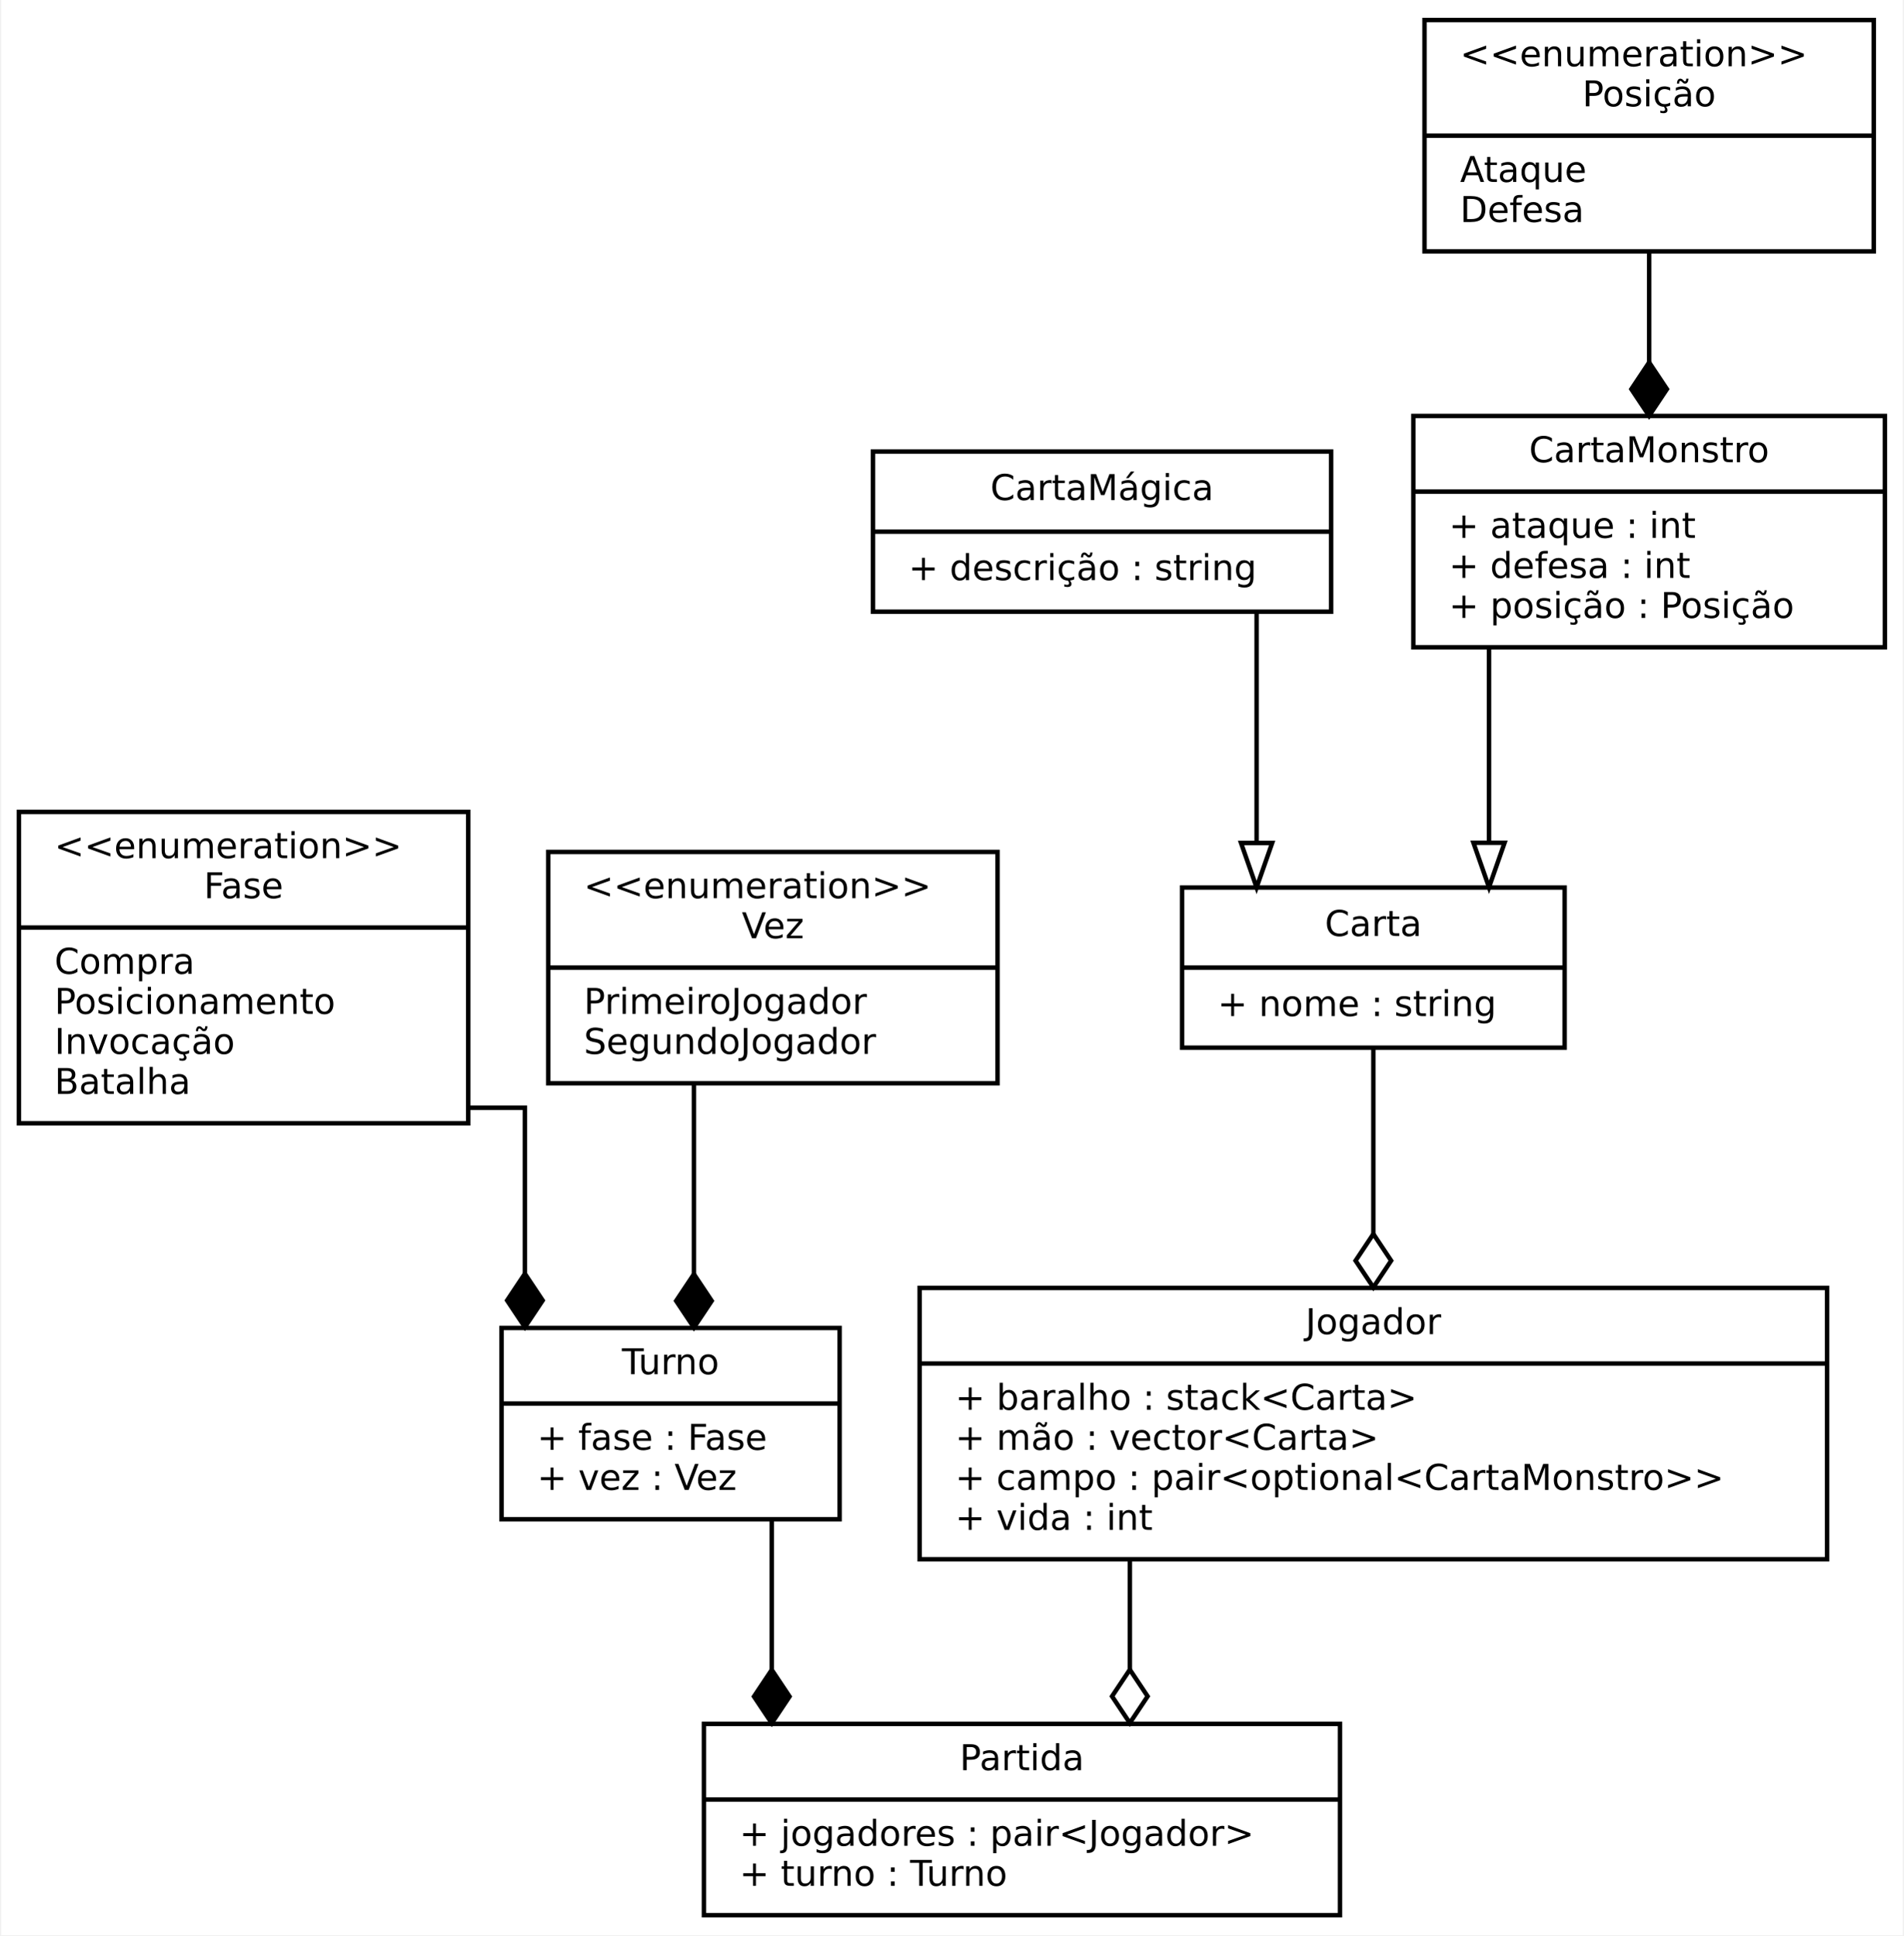
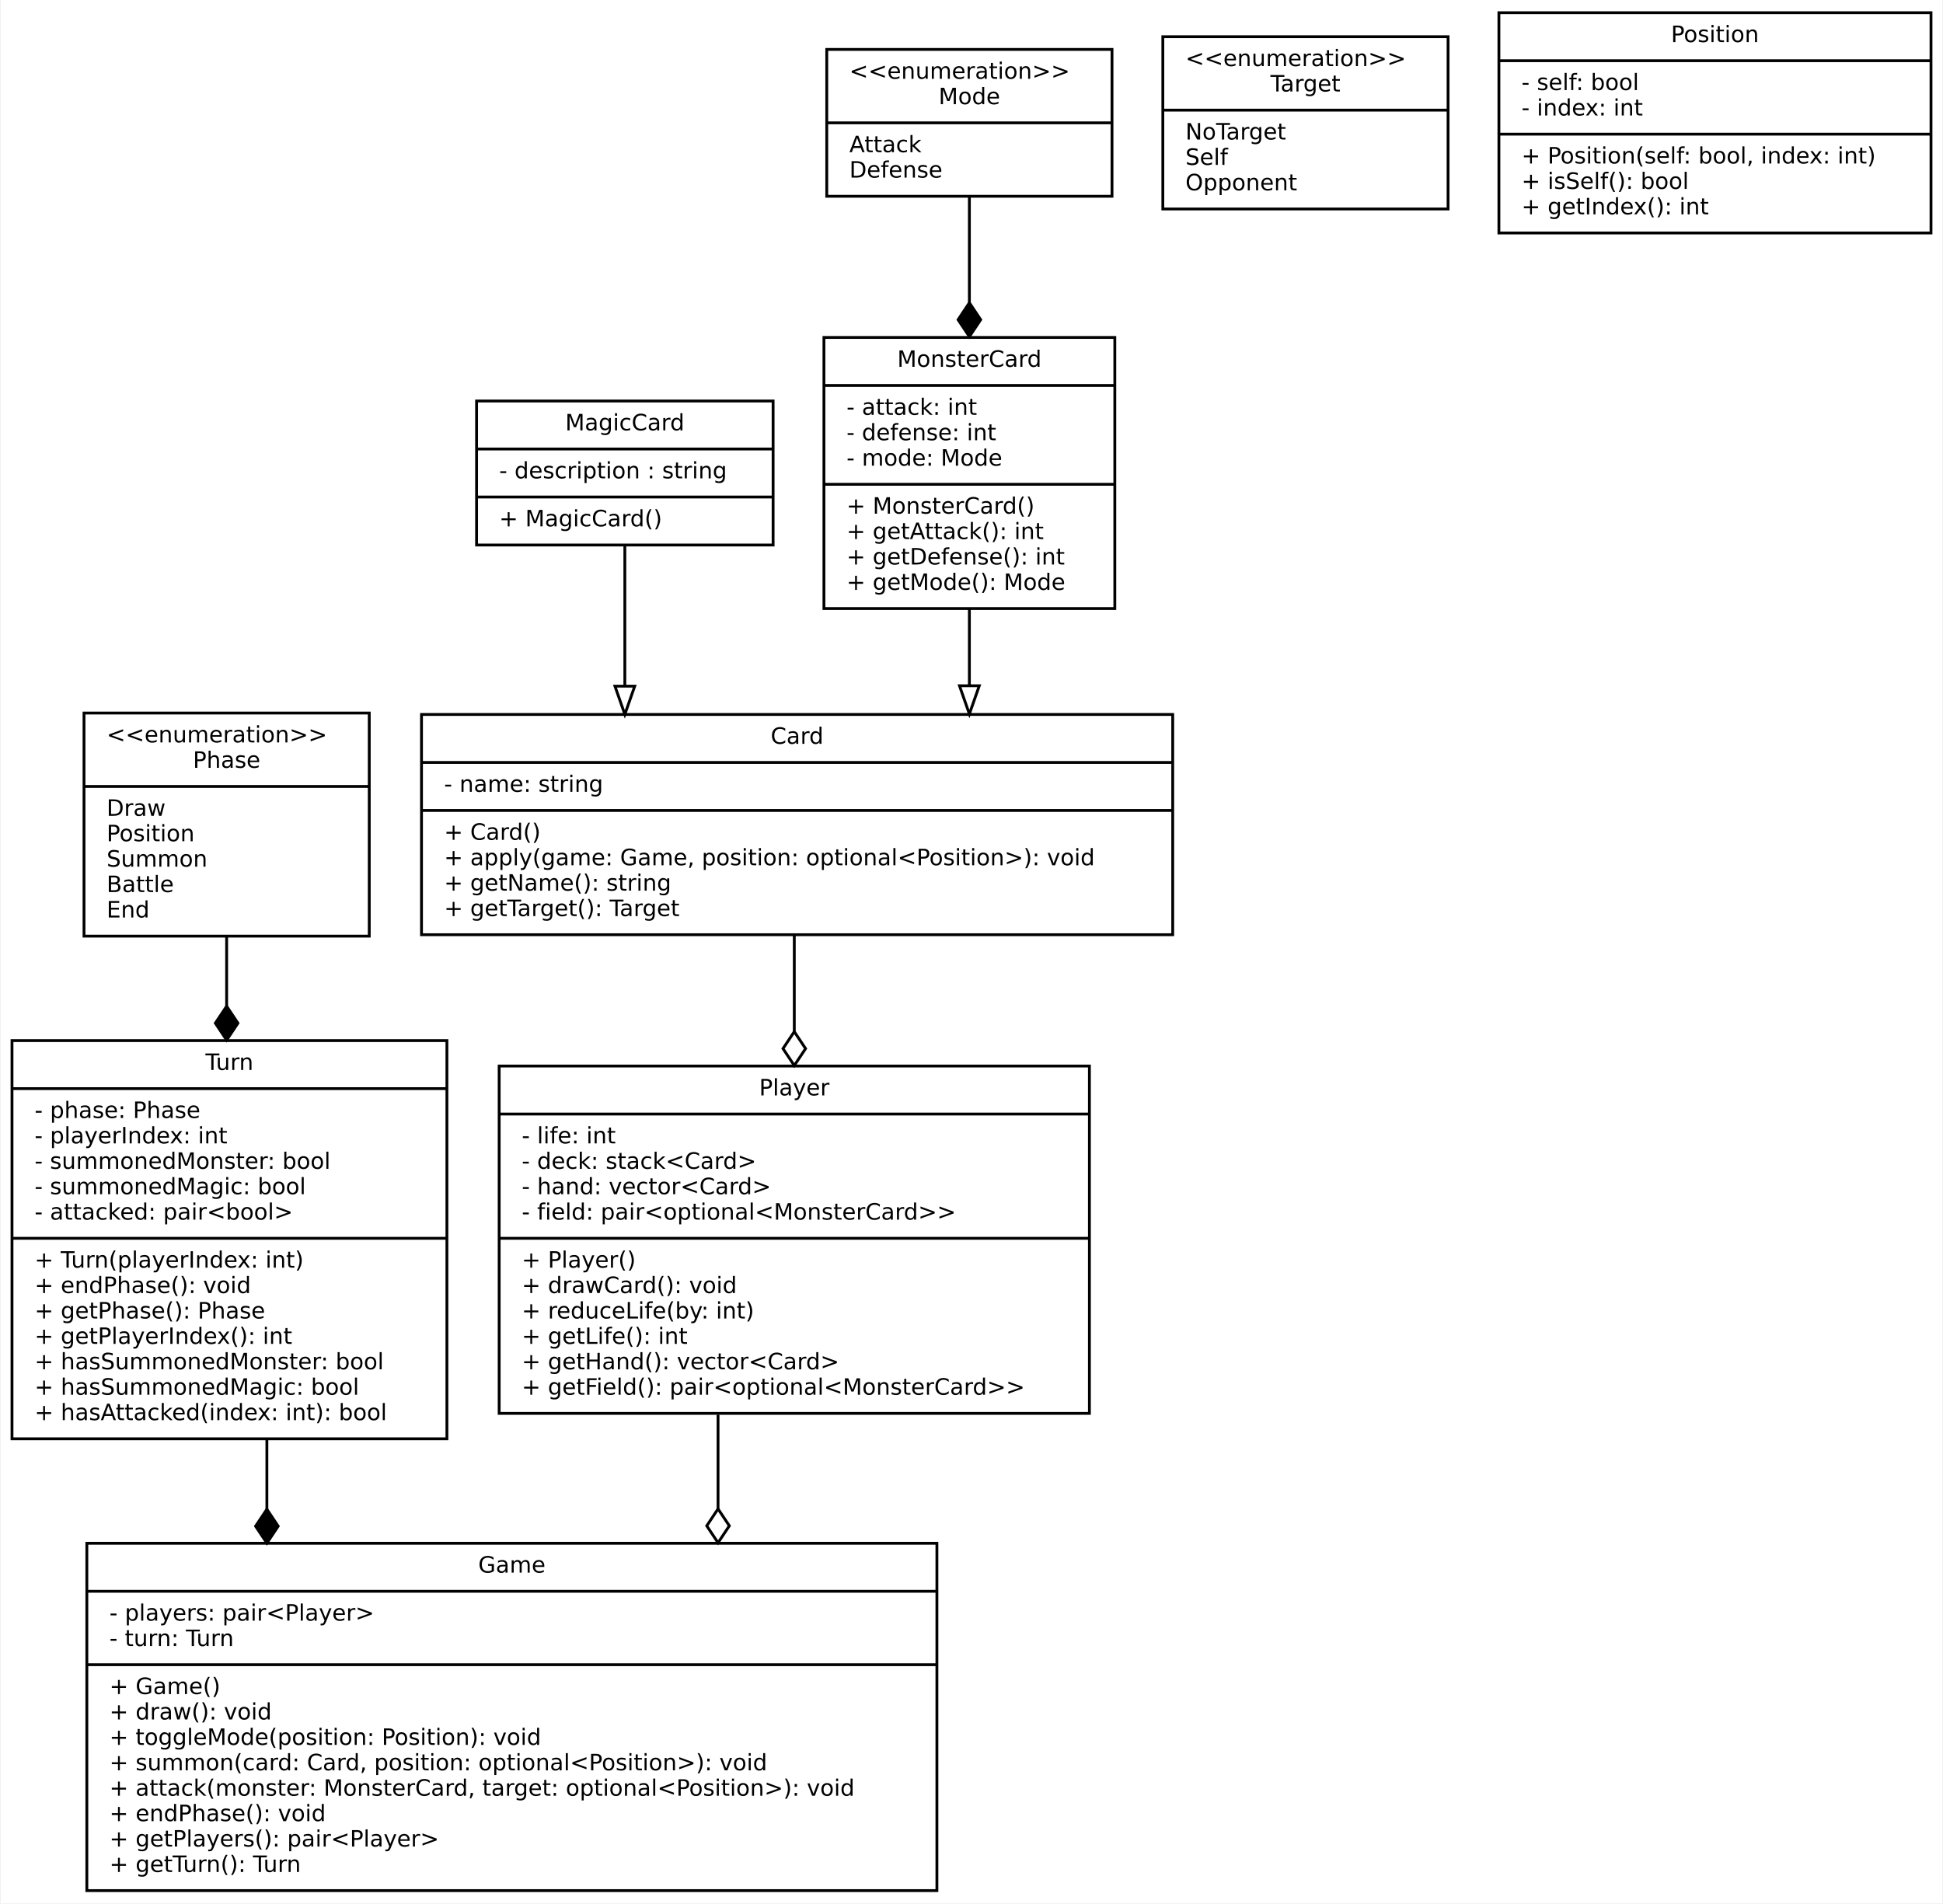
- <svg xmlns="http://www.w3.org/2000/svg" width="428pt" height="435pt" viewBox="0.00 0.00 427.50 435.00">
-   <g id="graph0" class="graph" transform="scale(1 1) rotate(0) translate(4 431)">
-     <polygon fill="#ffffff" stroke="transparent" points="-4,4 -4,-431 423.5,-431 423.5,4 -4,4" />
+ <svg xmlns="http://www.w3.org/2000/svg" width="688pt" height="674pt" viewBox="0.00 0.00 687.50 674.00">
+   <g id="graph0" class="graph" transform="scale(1 1) rotate(0) translate(4 670)">
+     <polygon fill="#ffffff" stroke="transparent" points="-4,4 -4,-670 683.5,-670 683.5,4 -4,4" />
    <g id="node1" class="node">
-       <polygon fill="none" stroke="#000000" points="154,-.5 154,-43.5 297,-43.5 297,-.5 154,-.5" />
-       <text text-anchor="middle" x="225.5" y="-33.1" font-family="Bitstream Vera Sans" font-size="8.00" fill="#000000">Partida</text>
-       <polyline fill="none" stroke="#000000" points="154,-26.5 297,-26.5 " />
-       <text text-anchor="start" x="162" y="-16.1" font-family="Bitstream Vera Sans" font-size="8.00" fill="#000000">+ jogadores : pair&lt;Jogador&gt; </text>
-       <text text-anchor="start" x="162" y="-7.1" font-family="Bitstream Vera Sans" font-size="8.00" fill="#000000"> + turno : Turno </text>
+       <polygon fill="none" stroke="#000000" points="26.5,-.5 26.5,-123.5 327.5,-123.5 327.5,-.5 26.5,-.5" />
+       <text text-anchor="middle" x="177" y="-113.1" font-family="Bitstream Vera Sans" font-size="8.00" fill="#000000">Game</text>
+       <polyline fill="none" stroke="#000000" points="26.5,-106.5 327.5,-106.5 " />
+       <text text-anchor="start" x="34.5" y="-96.1" font-family="Bitstream Vera Sans" font-size="8.00" fill="#000000">- players: pair&lt;Player&gt; </text>
+       <text text-anchor="start" x="34.5" y="-87.1" font-family="Bitstream Vera Sans" font-size="8.00" fill="#000000"> - turn: Turn </text>
+       <polyline fill="none" stroke="#000000" points="26.5,-80.5 327.5,-80.5 " />
+       <text text-anchor="start" x="34.5" y="-70.1" font-family="Bitstream Vera Sans" font-size="8.00" fill="#000000">+ Game() </text>
+       <text text-anchor="start" x="34.5" y="-61.1" font-family="Bitstream Vera Sans" font-size="8.00" fill="#000000"> + draw(): void </text>
+       <text text-anchor="start" x="34.5" y="-52.1" font-family="Bitstream Vera Sans" font-size="8.00" fill="#000000"> + toggleMode(position: Position): void </text>
+       <text text-anchor="start" x="34.5" y="-43.1" font-family="Bitstream Vera Sans" font-size="8.00" fill="#000000"> + summon(card: Card, position: optional&lt;Position&gt;): void </text>
+       <text text-anchor="start" x="34.5" y="-34.1" font-family="Bitstream Vera Sans" font-size="8.00" fill="#000000"> + attack(monster: MonsterCard, target: optional&lt;Position&gt;): void </text>
+       <text text-anchor="start" x="34.5" y="-25.1" font-family="Bitstream Vera Sans" font-size="8.00" fill="#000000"> + endPhase(): void </text>
+       <text text-anchor="start" x="34.5" y="-16.1" font-family="Bitstream Vera Sans" font-size="8.00" fill="#000000"> + getPlayers(): pair&lt;Player&gt; </text>
+       <text text-anchor="start" x="34.5" y="-7.1" font-family="Bitstream Vera Sans" font-size="8.00" fill="#000000"> + getTurn(): Turn </text>
    </g>
    <g id="node2" class="node">
-       <polygon fill="none" stroke="#000000" points="108.5,-89.5 108.5,-132.5 184.5,-132.5 184.5,-89.5 108.5,-89.5" />
-       <text text-anchor="middle" x="146.5" y="-122.1" font-family="Bitstream Vera Sans" font-size="8.00" fill="#000000">Turno</text>
-       <polyline fill="none" stroke="#000000" points="108.5,-115.5 184.5,-115.5 " />
-       <text text-anchor="start" x="116.5" y="-105.1" font-family="Bitstream Vera Sans" font-size="8.00" fill="#000000">+ fase : Fase </text>
-       <text text-anchor="start" x="116.5" y="-96.1" font-family="Bitstream Vera Sans" font-size="8.00" fill="#000000"> + vez : Vez </text>
+       <polygon fill="none" stroke="#000000" points="0,-160.5 0,-301.5 154,-301.5 154,-160.5 0,-160.5" />
+       <text text-anchor="middle" x="77" y="-291.1" font-family="Bitstream Vera Sans" font-size="8.00" fill="#000000">Turn</text>
+       <polyline fill="none" stroke="#000000" points="0,-284.5 154,-284.5 " />
+       <text text-anchor="start" x="8" y="-274.1" font-family="Bitstream Vera Sans" font-size="8.00" fill="#000000">- phase: Phase </text>
+       <text text-anchor="start" x="8" y="-265.1" font-family="Bitstream Vera Sans" font-size="8.00" fill="#000000"> - playerIndex: int </text>
+       <text text-anchor="start" x="8" y="-256.1" font-family="Bitstream Vera Sans" font-size="8.00" fill="#000000"> - summonedMonster: bool </text>
+       <text text-anchor="start" x="8" y="-247.1" font-family="Bitstream Vera Sans" font-size="8.00" fill="#000000"> - summonedMagic: bool </text>
+       <text text-anchor="start" x="8" y="-238.1" font-family="Bitstream Vera Sans" font-size="8.00" fill="#000000"> - attacked: pair&lt;bool&gt; </text>
+       <polyline fill="none" stroke="#000000" points="0,-231.5 154,-231.5 " />
+       <text text-anchor="start" x="8" y="-221.1" font-family="Bitstream Vera Sans" font-size="8.00" fill="#000000">+ Turn(playerIndex: int) </text>
+       <text text-anchor="start" x="8" y="-212.1" font-family="Bitstream Vera Sans" font-size="8.00" fill="#000000"> + endPhase(): void </text>
+       <text text-anchor="start" x="8" y="-203.1" font-family="Bitstream Vera Sans" font-size="8.00" fill="#000000"> + getPhase(): Phase </text>
+       <text text-anchor="start" x="8" y="-194.1" font-family="Bitstream Vera Sans" font-size="8.00" fill="#000000"> + getPlayerIndex(): int </text>
+       <text text-anchor="start" x="8" y="-185.1" font-family="Bitstream Vera Sans" font-size="8.00" fill="#000000"> + hasSummonedMonster: bool </text>
+       <text text-anchor="start" x="8" y="-176.1" font-family="Bitstream Vera Sans" font-size="8.00" fill="#000000"> + hasSummonedMagic: bool </text>
+       <text text-anchor="start" x="8" y="-167.1" font-family="Bitstream Vera Sans" font-size="8.00" fill="#000000"> + hasAttacked(index: int): bool </text>
+     </g>
+     <g id="edge4" class="edge">
+       <path fill="none" stroke="#000000" d="M90.25,-160.308C90.25,-160.308 90.25,-135.547 90.25,-135.547" />
+       <polygon fill="#000000" stroke="#000000" points="90.25,-135.547 86.25,-129.547 90.25,-123.547 94.25,-129.547 90.25,-135.547" />
+     </g>
+     <g id="node3" class="node">
+       <polygon fill="none" stroke="#000000" points="25.5,-338.5 25.5,-417.5 126.5,-417.5 126.5,-338.5 25.5,-338.5" />
+       <text text-anchor="start" x="33.5" y="-407.1" font-family="Bitstream Vera Sans" font-size="8.00" fill="#000000">&lt;&lt;enumeration&gt;&gt; </text>
+       <text text-anchor="middle" x="76" y="-398.1" font-family="Bitstream Vera Sans" font-size="8.00" fill="#000000"> Phase</text>
+       <polyline fill="none" stroke="#000000" points="25.5,-391.5 126.5,-391.5 " />
+       <text text-anchor="start" x="33.5" y="-381.1" font-family="Bitstream Vera Sans" font-size="8.00" fill="#000000">Draw </text>
+       <text text-anchor="start" x="33.5" y="-372.1" font-family="Bitstream Vera Sans" font-size="8.00" fill="#000000"> Position </text>
+       <text text-anchor="start" x="33.5" y="-363.1" font-family="Bitstream Vera Sans" font-size="8.00" fill="#000000"> Summon </text>
+       <text text-anchor="start" x="33.5" y="-354.1" font-family="Bitstream Vera Sans" font-size="8.00" fill="#000000"> Battle </text>
+       <text text-anchor="start" x="33.5" y="-345.1" font-family="Bitstream Vera Sans" font-size="8.00" fill="#000000"> End </text>
+     </g>
+     <g id="edge3" class="edge">
+       <path fill="none" stroke="#000000" d="M76,-338.22C76,-338.22 76,-313.684 76,-313.684" />
+       <polygon fill="#000000" stroke="#000000" points="76,-313.684 72,-307.684 76,-301.684 80,-307.684 76,-313.684" />
+     </g>
+     <g id="node4" class="node">
+       <polygon fill="none" stroke="#000000" points="172.5,-169.5 172.5,-292.5 381.5,-292.5 381.5,-169.5 172.5,-169.5" />
+       <text text-anchor="middle" x="277" y="-282.1" font-family="Bitstream Vera Sans" font-size="8.00" fill="#000000">Player</text>
+       <polyline fill="none" stroke="#000000" points="172.5,-275.5 381.5,-275.5 " />
+       <text text-anchor="start" x="180.5" y="-265.1" font-family="Bitstream Vera Sans" font-size="8.00" fill="#000000">- life: int </text>
+       <text text-anchor="start" x="180.5" y="-256.1" font-family="Bitstream Vera Sans" font-size="8.00" fill="#000000"> - deck: stack&lt;Card&gt; </text>
+       <text text-anchor="start" x="180.5" y="-247.1" font-family="Bitstream Vera Sans" font-size="8.00" fill="#000000"> - hand: vector&lt;Card&gt; </text>
+       <text text-anchor="start" x="180.5" y="-238.1" font-family="Bitstream Vera Sans" font-size="8.00" fill="#000000"> - field: pair&lt;optional&lt;MonsterCard&gt;&gt; </text>
+       <polyline fill="none" stroke="#000000" points="172.5,-231.5 381.5,-231.5 " />
+       <text text-anchor="start" x="180.5" y="-221.1" font-family="Bitstream Vera Sans" font-size="8.00" fill="#000000">+ Player() </text>
+       <text text-anchor="start" x="180.5" y="-212.1" font-family="Bitstream Vera Sans" font-size="8.00" fill="#000000"> + drawCard(): void </text>
+       <text text-anchor="start" x="180.5" y="-203.1" font-family="Bitstream Vera Sans" font-size="8.00" fill="#000000"> + reduceLife(by: int) </text>
+       <text text-anchor="start" x="180.5" y="-194.1" font-family="Bitstream Vera Sans" font-size="8.00" fill="#000000"> + getLife(): int </text>
+       <text text-anchor="start" x="180.5" y="-185.1" font-family="Bitstream Vera Sans" font-size="8.00" fill="#000000"> + getHand(): vector&lt;Card&gt; </text>
+       <text text-anchor="start" x="180.5" y="-176.1" font-family="Bitstream Vera Sans" font-size="8.00" fill="#000000"> + getField(): pair&lt;optional&lt;MonsterCard&gt;&gt; </text>
+     </g>
+     <g id="edge7" class="edge">
+       <path fill="none" stroke="#000000" d="M250,-169.03C250,-169.03 250,-135.68 250,-135.68" />
+       <polygon fill="none" stroke="#000000" points="250,-135.68 246,-129.68 250,-123.68 254,-129.68 250,-135.68" />
+     </g>
+     <g id="node5" class="node">
+       <polygon fill="none" stroke="#000000" points="145,-339 145,-417 411,-417 411,-339 145,-339" />
+       <text text-anchor="middle" x="278" y="-406.6" font-family="Bitstream Vera Sans" font-size="8.00" fill="#000000">Card</text>
+       <polyline fill="none" stroke="#000000" points="145,-400 411,-400 " />
+       <text text-anchor="start" x="153" y="-389.6" font-family="Bitstream Vera Sans" font-size="8.00" fill="#000000">- name: string </text>
+       <polyline fill="none" stroke="#000000" points="145,-383 411,-383 " />
+       <text text-anchor="start" x="153" y="-372.6" font-family="Bitstream Vera Sans" font-size="8.00" fill="#000000">+ Card() </text>
+       <text text-anchor="start" x="153" y="-363.6" font-family="Bitstream Vera Sans" font-size="8.00" fill="#000000"> + apply(game: Game, position: optional&lt;Position&gt;): void </text>
+       <text text-anchor="start" x="153" y="-354.6" font-family="Bitstream Vera Sans" font-size="8.00" fill="#000000"> + getName(): string </text>
+       <text text-anchor="start" x="153" y="-345.6" font-family="Bitstream Vera Sans" font-size="8.00" fill="#000000"> + getTarget(): Target </text>
+     </g>
+     <g id="edge6" class="edge">
+       <path fill="none" stroke="#000000" d="M277,-338.993C277,-338.993 277,-304.671 277,-304.671" />
+       <polygon fill="none" stroke="#000000" points="277,-304.671 273,-298.672 277,-292.671 281,-298.671 277,-304.671" />
+     </g>
+     <g id="node6" class="node">
+       <polygon fill="none" stroke="#000000" points="407.5,-596 407.5,-657 508.5,-657 508.5,-596 407.5,-596" />
+       <text text-anchor="start" x="415.5" y="-646.6" font-family="Bitstream Vera Sans" font-size="8.00" fill="#000000">&lt;&lt;enumeration&gt;&gt; </text>
+       <text text-anchor="middle" x="458" y="-637.6" font-family="Bitstream Vera Sans" font-size="8.00" fill="#000000"> Target</text>
+       <polyline fill="none" stroke="#000000" points="407.5,-631 508.5,-631 " />
+       <text text-anchor="start" x="415.5" y="-620.6" font-family="Bitstream Vera Sans" font-size="8.00" fill="#000000">NoTarget </text>
+       <text text-anchor="start" x="415.5" y="-611.6" font-family="Bitstream Vera Sans" font-size="8.00" fill="#000000"> Self </text>
+       <text text-anchor="start" x="415.5" y="-602.6" font-family="Bitstream Vera Sans" font-size="8.00" fill="#000000"> Opponent </text>
+     </g>
+     <g id="node7" class="node">
+       <polygon fill="none" stroke="#000000" points="164.5,-477 164.5,-528 269.5,-528 269.5,-477 164.5,-477" />
+       <text text-anchor="middle" x="217" y="-517.6" font-family="Bitstream Vera Sans" font-size="8.00" fill="#000000">MagicCard</text>
+       <polyline fill="none" stroke="#000000" points="164.5,-511 269.5,-511 " />
+       <text text-anchor="start" x="172.5" y="-500.6" font-family="Bitstream Vera Sans" font-size="8.00" fill="#000000">- description : string </text>
+       <polyline fill="none" stroke="#000000" points="164.5,-494 269.5,-494 " />
+       <text text-anchor="start" x="172.5" y="-483.6" font-family="Bitstream Vera Sans" font-size="8.00" fill="#000000">+ MagicCard() </text>
+     </g>
+     <g id="edge1" class="edge">
+       <path fill="none" stroke="#000000" d="M217,-476.704C217,-476.704 217,-427.016 217,-427.016" />
+       <polygon fill="none" stroke="#000000" points="220.5,-427.016 217,-417.016 213.5,-427.016 220.5,-427.016" />
+     </g>
+     <g id="node8" class="node">
+       <polygon fill="none" stroke="#000000" points="287.5,-454.5 287.5,-550.5 390.5,-550.5 390.5,-454.5 287.5,-454.5" />
+       <text text-anchor="middle" x="339" y="-540.1" font-family="Bitstream Vera Sans" font-size="8.00" fill="#000000">MonsterCard</text>
+       <polyline fill="none" stroke="#000000" points="287.5,-533.5 390.5,-533.5 " />
+       <text text-anchor="start" x="295.5" y="-523.1" font-family="Bitstream Vera Sans" font-size="8.00" fill="#000000">- attack: int </text>
+       <text text-anchor="start" x="295.5" y="-514.1" font-family="Bitstream Vera Sans" font-size="8.00" fill="#000000"> - defense: int </text>
+       <text text-anchor="start" x="295.5" y="-505.1" font-family="Bitstream Vera Sans" font-size="8.00" fill="#000000"> - mode: Mode </text>
+       <polyline fill="none" stroke="#000000" points="287.5,-498.5 390.5,-498.5 " />
+       <text text-anchor="start" x="295.5" y="-488.1" font-family="Bitstream Vera Sans" font-size="8.00" fill="#000000">+ MonsterCard() </text>
+       <text text-anchor="start" x="295.5" y="-479.1" font-family="Bitstream Vera Sans" font-size="8.00" fill="#000000"> + getAttack(): int </text>
+       <text text-anchor="start" x="295.5" y="-470.1" font-family="Bitstream Vera Sans" font-size="8.00" fill="#000000"> + getDefense(): int </text>
+       <text text-anchor="start" x="295.5" y="-461.1" font-family="Bitstream Vera Sans" font-size="8.00" fill="#000000"> + getMode(): Mode </text>
+     </g>
+     <g id="edge2" class="edge">
+       <path fill="none" stroke="#000000" d="M339,-454.365C339,-454.365 339,-427.15 339,-427.15" />
+       <polygon fill="none" stroke="#000000" points="342.5,-427.15 339,-417.15 335.5,-427.15 342.5,-427.15" />
+     </g>
+     <g id="node9" class="node">
+       <polygon fill="none" stroke="#000000" points="288.5,-600.5 288.5,-652.5 389.5,-652.5 389.5,-600.5 288.5,-600.5" />
+       <text text-anchor="start" x="296.5" y="-642.1" font-family="Bitstream Vera Sans" font-size="8.00" fill="#000000">&lt;&lt;enumeration&gt;&gt; </text>
+       <text text-anchor="middle" x="339" y="-633.1" font-family="Bitstream Vera Sans" font-size="8.00" fill="#000000"> Mode</text>
+       <polyline fill="none" stroke="#000000" points="288.5,-626.5 389.5,-626.5 " />
+       <text text-anchor="start" x="296.5" y="-616.1" font-family="Bitstream Vera Sans" font-size="8.00" fill="#000000">Attack </text>
+       <text text-anchor="start" x="296.5" y="-607.1" font-family="Bitstream Vera Sans" font-size="8.00" fill="#000000"> Defense </text>
    </g>
    <g id="edge5" class="edge">
-       <path fill="none" stroke="#000000" d="M169.25,-89.456C169.25,-89.456 169.25,-55.654 169.25,-55.654" />
-       <polygon fill="#000000" stroke="#000000" points="169.25,-55.654 165.25,-49.654 169.25,-43.654 173.25,-49.654 169.25,-55.654" />
+       <path fill="none" stroke="#000000" d="M339,-600.203C339,-600.203 339,-562.786 339,-562.786" />
+       <polygon fill="#000000" stroke="#000000" points="339,-562.786 335,-556.786 339,-550.786 343,-556.786 339,-562.786" />
    </g>
-     <g id="node3" class="node">
-       <polygon fill="none" stroke="#000000" points="0,-178.5 0,-248.5 101,-248.5 101,-178.5 0,-178.5" />
-       <text text-anchor="start" x="8" y="-238.1" font-family="Bitstream Vera Sans" font-size="8.00" fill="#000000">&lt;&lt;enumeration&gt;&gt; </text>
-       <text text-anchor="middle" x="50.5" y="-229.1" font-family="Bitstream Vera Sans" font-size="8.00" fill="#000000"> Fase</text>
-       <polyline fill="none" stroke="#000000" points="0,-222.5 101,-222.5 " />
-       <text text-anchor="start" x="8" y="-212.1" font-family="Bitstream Vera Sans" font-size="8.00" fill="#000000">Compra </text>
-       <text text-anchor="start" x="8" y="-203.1" font-family="Bitstream Vera Sans" font-size="8.00" fill="#000000"> Posicionamento </text>
-       <text text-anchor="start" x="8" y="-194.1" font-family="Bitstream Vera Sans" font-size="8.00" fill="#000000"> Invocação </text>
-       <text text-anchor="start" x="8" y="-185.1" font-family="Bitstream Vera Sans" font-size="8.00" fill="#000000"> Batalha </text>
-     </g>
-     <g id="edge4" class="edge">
-       <path fill="none" stroke="#000000" d="M101.254,-182C108.607,-182 113.75,-182 113.75,-182 113.75,-182 113.75,-144.688 113.75,-144.688" />
-       <polygon fill="#000000" stroke="#000000" points="113.75,-144.688 109.75,-138.688 113.75,-132.688 117.75,-138.688 113.75,-144.688" />
-     </g>
-     <g id="node4" class="node">
-       <polygon fill="none" stroke="#000000" points="119,-187.5 119,-239.5 220,-239.5 220,-187.5 119,-187.5" />
-       <text text-anchor="start" x="127" y="-229.1" font-family="Bitstream Vera Sans" font-size="8.00" fill="#000000">&lt;&lt;enumeration&gt;&gt; </text>
-       <text text-anchor="middle" x="169.5" y="-220.1" font-family="Bitstream Vera Sans" font-size="8.00" fill="#000000"> Vez</text>
-       <polyline fill="none" stroke="#000000" points="119,-213.5 220,-213.5 " />
-       <text text-anchor="start" x="127" y="-203.1" font-family="Bitstream Vera Sans" font-size="8.00" fill="#000000">PrimeiroJogador </text>
-       <text text-anchor="start" x="127" y="-194.1" font-family="Bitstream Vera Sans" font-size="8.00" fill="#000000"> SegundoJogador </text>
-     </g>
-     <g id="edge3" class="edge">
-       <path fill="none" stroke="#000000" d="M151.75,-187.37C151.75,-187.37 151.75,-144.588 151.75,-144.588" />
-       <polygon fill="#000000" stroke="#000000" points="151.75,-144.588 147.75,-138.588 151.75,-132.588 155.75,-138.588 151.75,-144.588" />
-     </g>
-     <g id="node5" class="node">
-       <polygon fill="none" stroke="#000000" points="202.5,-80.5 202.5,-141.5 406.5,-141.5 406.5,-80.5 202.5,-80.5" />
-       <text text-anchor="middle" x="304.5" y="-131.1" font-family="Bitstream Vera Sans" font-size="8.00" fill="#000000">Jogador</text>
-       <polyline fill="none" stroke="#000000" points="202.5,-124.5 406.5,-124.5 " />
-       <text text-anchor="start" x="210.5" y="-114.1" font-family="Bitstream Vera Sans" font-size="8.00" fill="#000000">+ baralho : stack&lt;Carta&gt; </text>
-       <text text-anchor="start" x="210.5" y="-105.1" font-family="Bitstream Vera Sans" font-size="8.00" fill="#000000"> + mão : vector&lt;Carta&gt; </text>
-       <text text-anchor="start" x="210.5" y="-96.1" font-family="Bitstream Vera Sans" font-size="8.00" fill="#000000"> + campo : pair&lt;optional&lt;CartaMonstro&gt;&gt; </text>
-       <text text-anchor="start" x="210.5" y="-87.1" font-family="Bitstream Vera Sans" font-size="8.00" fill="#000000"> + vida : int </text>
-     </g>
-     <g id="edge8" class="edge">
-       <path fill="none" stroke="#000000" d="M249.75,-80.371C249.75,-80.371 249.75,-55.701 249.75,-55.701" />
-       <polygon fill="none" stroke="#000000" points="249.75,-55.701 245.75,-49.701 249.75,-43.701 253.75,-49.701 249.75,-55.701" />
-     </g>
-     <g id="node6" class="node">
-       <polygon fill="none" stroke="#000000" points="261.5,-195.5 261.5,-231.5 347.5,-231.5 347.5,-195.5 261.5,-195.5" />
-       <text text-anchor="middle" x="304.5" y="-220.6" font-family="Bitstream Vera Sans" font-size="8.00" fill="#000000">Carta</text>
-       <polyline fill="none" stroke="#000000" points="261.5,-213.5 347.5,-213.5 " />
-       <text text-anchor="start" x="269.5" y="-202.6" font-family="Bitstream Vera Sans" font-size="8.00" fill="#000000">+ nome : string </text>
-     </g>
-     <g id="edge7" class="edge">
-       <path fill="none" stroke="#000000" d="M304.5,-195.175C304.5,-195.175 304.5,-153.625 304.5,-153.625" />
-       <polygon fill="none" stroke="#000000" points="304.5,-153.625 300.5,-147.625 304.5,-141.625 308.5,-147.625 304.5,-153.625" />
-     </g>
-     <g id="node7" class="node">
-       <polygon fill="none" stroke="#000000" points="192,-293.5 192,-329.5 295,-329.5 295,-293.5 192,-293.5" />
-       <text text-anchor="middle" x="243.5" y="-318.6" font-family="Bitstream Vera Sans" font-size="8.00" fill="#000000">CartaMágica</text>
-       <polyline fill="none" stroke="#000000" points="192,-311.5 295,-311.5 " />
-       <text text-anchor="start" x="200" y="-300.6" font-family="Bitstream Vera Sans" font-size="8.00" fill="#000000">+ descrição : string </text>
-     </g>
-     <g id="edge1" class="edge">
-       <path fill="none" stroke="#000000" d="M278.25,-293.067C278.25,-293.067 278.25,-241.519 278.25,-241.519" />
-       <polygon fill="none" stroke="#000000" points="281.75,-241.519 278.25,-231.519 274.75,-241.519 281.75,-241.519" />
-     </g>
-     <g id="node8" class="node">
-       <polygon fill="none" stroke="#000000" points="313.5,-285.5 313.5,-337.5 419.5,-337.5 419.5,-285.5 313.5,-285.5" />
-       <text text-anchor="middle" x="366.5" y="-327.1" font-family="Bitstream Vera Sans" font-size="8.00" fill="#000000">CartaMonstro</text>
-       <polyline fill="none" stroke="#000000" points="313.5,-320.5 419.5,-320.5 " />
-       <text text-anchor="start" x="321.5" y="-310.1" font-family="Bitstream Vera Sans" font-size="8.00" fill="#000000">+ ataque : int </text>
-       <text text-anchor="start" x="321.5" y="-301.1" font-family="Bitstream Vera Sans" font-size="8.00" fill="#000000"> + defesa : int </text>
-       <text text-anchor="start" x="321.5" y="-292.1" font-family="Bitstream Vera Sans" font-size="8.00" fill="#000000"> + posição : Posição </text>
-     </g>
-     <g id="edge2" class="edge">
-       <path fill="none" stroke="#000000" d="M330.5,-285.495C330.5,-285.495 330.5,-241.559 330.5,-241.559" />
-       <polygon fill="none" stroke="#000000" points="334,-241.559 330.5,-231.559 327,-241.559 334,-241.559" />
-     </g>
-     <g id="node9" class="node">
-       <polygon fill="none" stroke="#000000" points="316,-374.5 316,-426.5 417,-426.5 417,-374.5 316,-374.5" />
-       <text text-anchor="start" x="324" y="-416.1" font-family="Bitstream Vera Sans" font-size="8.00" fill="#000000">&lt;&lt;enumeration&gt;&gt; </text>
-       <text text-anchor="middle" x="366.5" y="-407.1" font-family="Bitstream Vera Sans" font-size="8.00" fill="#000000"> Posição</text>
-       <polyline fill="none" stroke="#000000" points="316,-400.5 417,-400.5 " />
-       <text text-anchor="start" x="324" y="-390.1" font-family="Bitstream Vera Sans" font-size="8.00" fill="#000000">Ataque </text>
-       <text text-anchor="start" x="324" y="-381.1" font-family="Bitstream Vera Sans" font-size="8.00" fill="#000000"> Defesa </text>
-     </g>
-     <g id="edge6" class="edge">
-       <path fill="none" stroke="#000000" d="M366.5,-374.278C366.5,-374.278 366.5,-349.534 366.5,-349.534" />
-       <polygon fill="#000000" stroke="#000000" points="366.5,-349.534 362.5,-343.534 366.5,-337.534 370.5,-343.534 366.5,-349.534" />
+     <g id="node10" class="node">
+       <polygon fill="none" stroke="#000000" points="526.5,-587.5 526.5,-665.5 679.5,-665.5 679.5,-587.5 526.5,-587.5" />
+       <text text-anchor="middle" x="603" y="-655.1" font-family="Bitstream Vera Sans" font-size="8.00" fill="#000000">Position</text>
+       <polyline fill="none" stroke="#000000" points="526.5,-648.5 679.5,-648.5 " />
+       <text text-anchor="start" x="534.5" y="-638.1" font-family="Bitstream Vera Sans" font-size="8.00" fill="#000000">- self: bool </text>
+       <text text-anchor="start" x="534.5" y="-629.1" font-family="Bitstream Vera Sans" font-size="8.00" fill="#000000"> - index: int </text>
+       <polyline fill="none" stroke="#000000" points="526.5,-622.5 679.5,-622.5 " />
+       <text text-anchor="start" x="534.5" y="-612.1" font-family="Bitstream Vera Sans" font-size="8.00" fill="#000000">+ Position(self: bool, index: int) </text>
+       <text text-anchor="start" x="534.5" y="-603.1" font-family="Bitstream Vera Sans" font-size="8.00" fill="#000000"> + isSelf(): bool </text>
+       <text text-anchor="start" x="534.5" y="-594.1" font-family="Bitstream Vera Sans" font-size="8.00" fill="#000000"> + getIndex(): int </text>
    </g>
  </g>
</svg>
